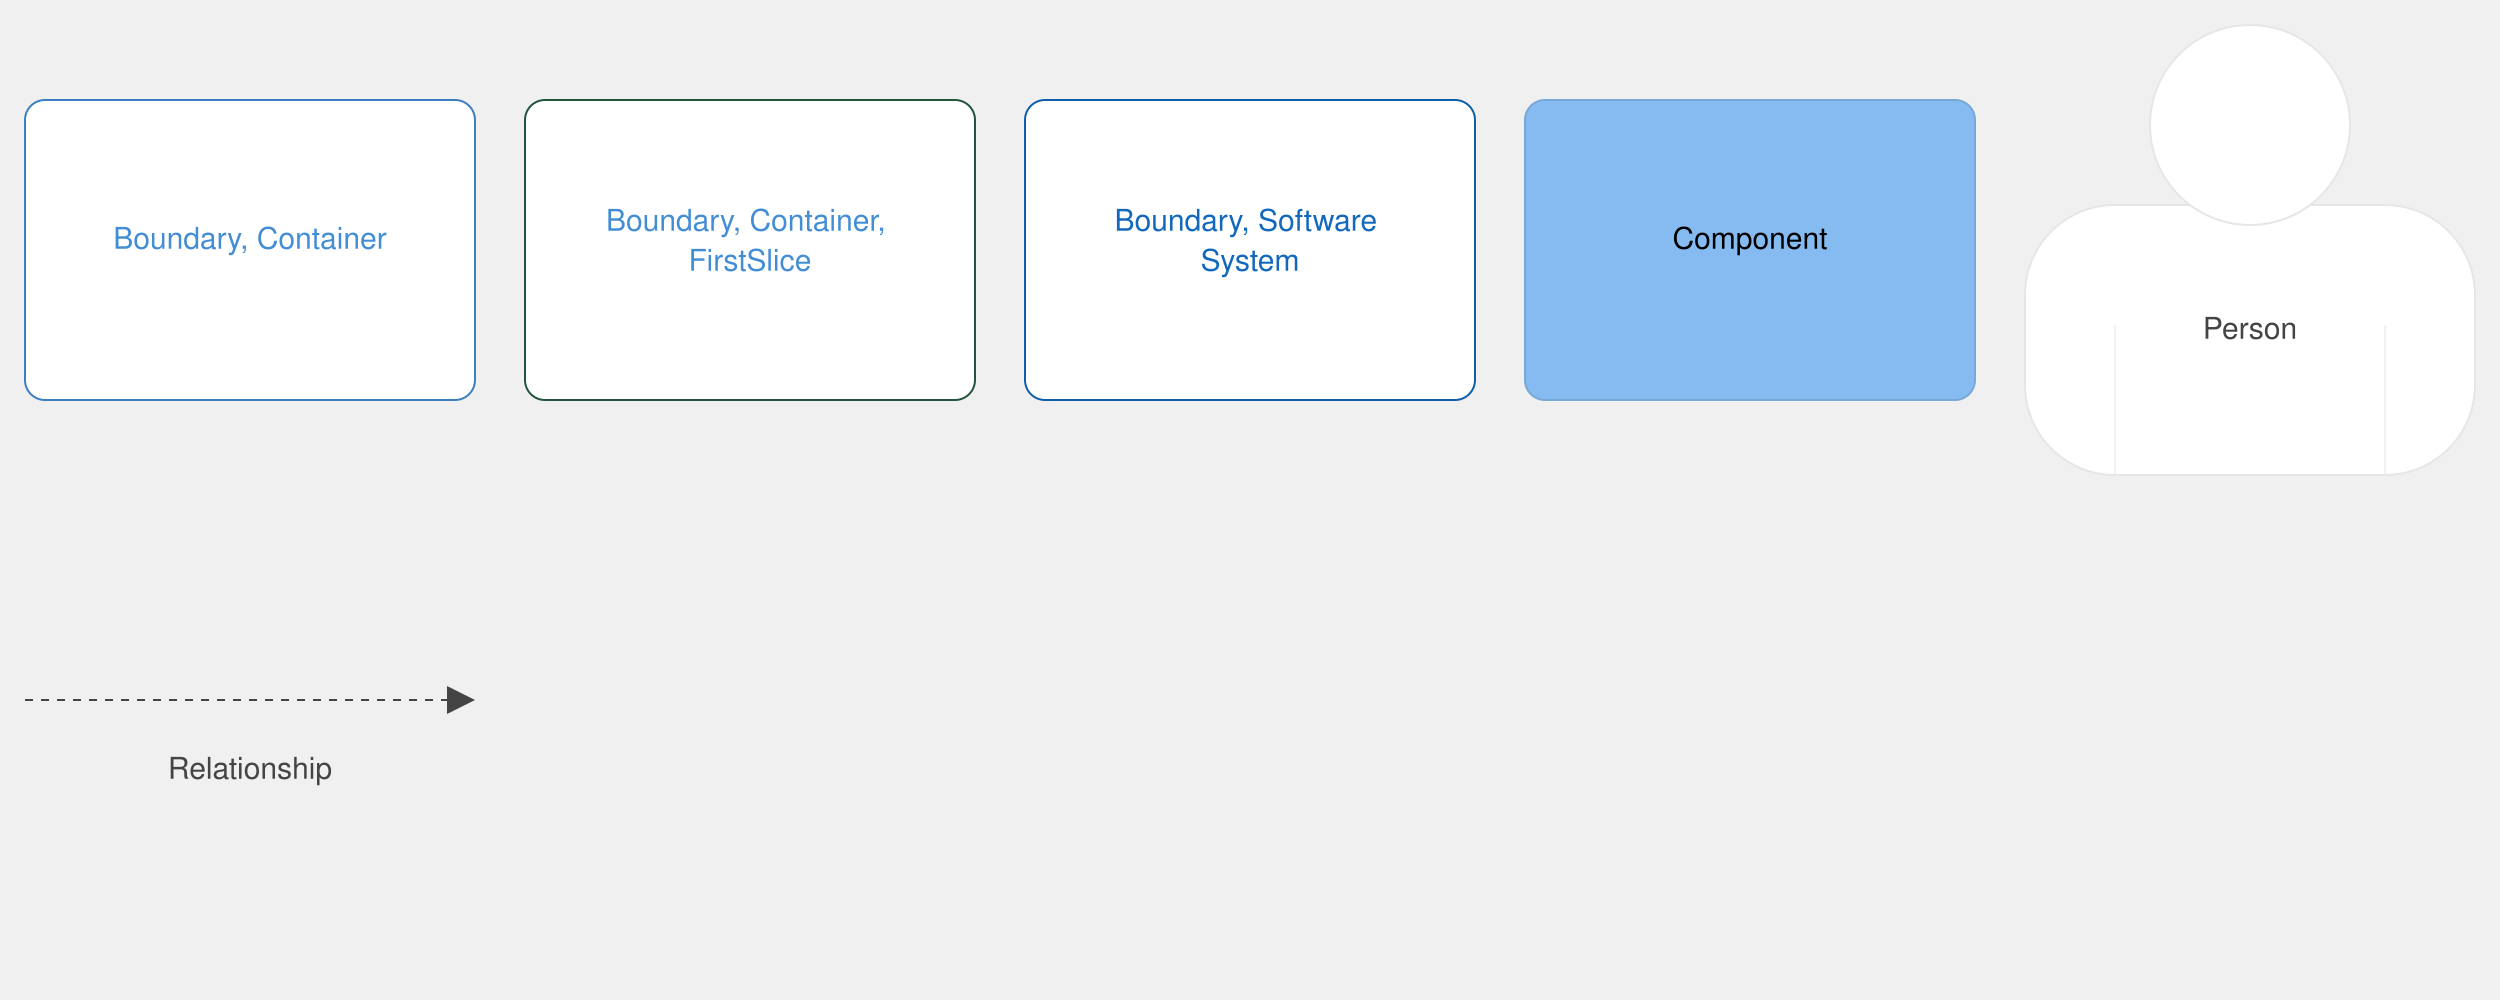
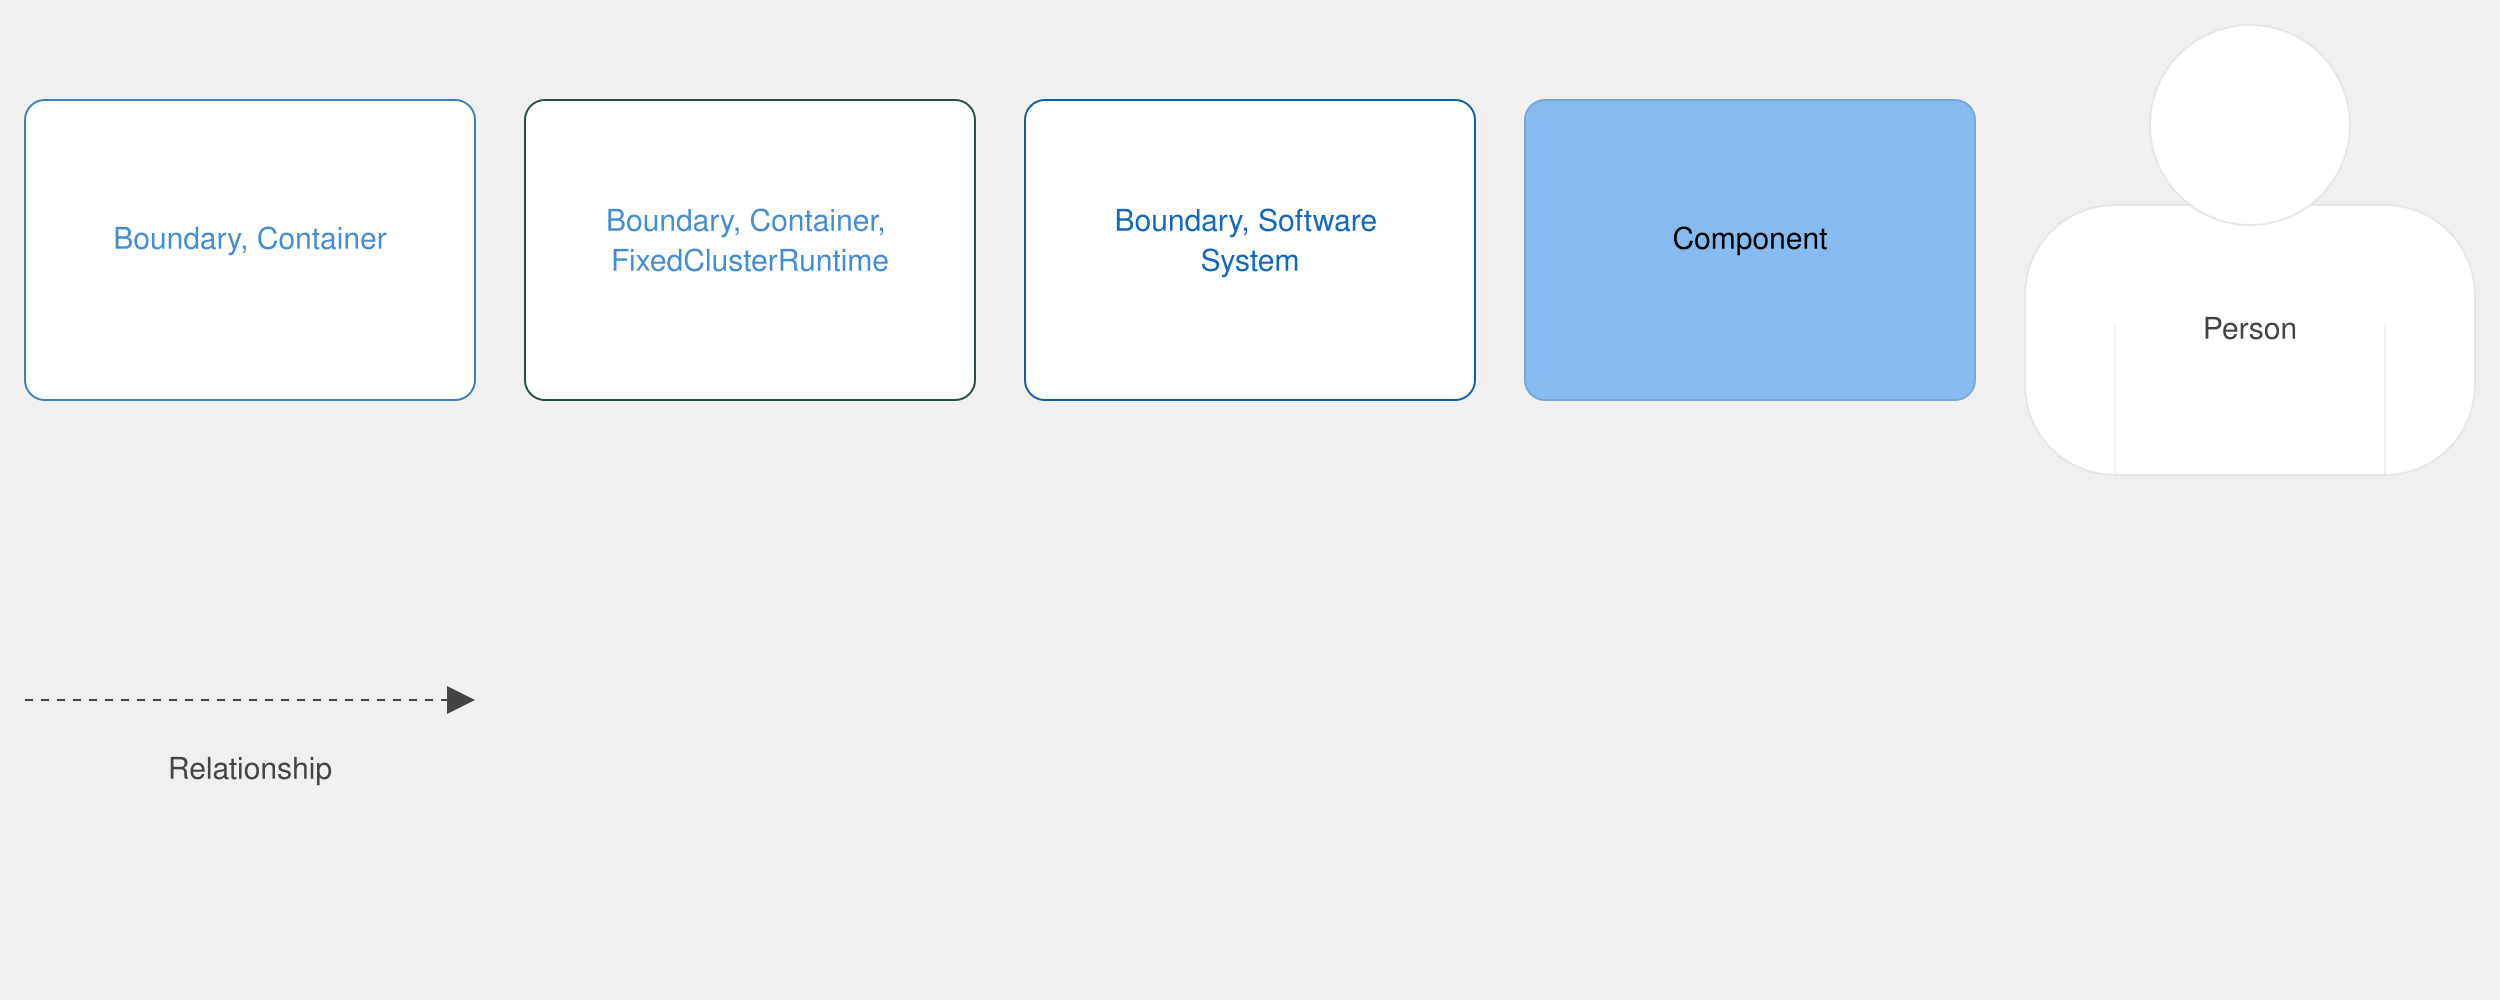
<svg xmlns="http://www.w3.org/2000/svg" version="1.1" viewBox="0 0 2500 1000" style="background: #ffffff">
  <g transform="translate(25,100)">
    <rect width="450" height="300" rx="20" ry="20" x="0" y="0" fill="#ffffff" stroke-width="2" stroke="#3c7fc0" stroke-dasharray="" />
    <text x="225" y="95" text-anchor="middle" dominant-baseline="hanging" fill="#438dd5" font-size="30px" font-family="Tahoma, Verdana, Helvetica, Arial">
      <tspan x="225" dy="40px">Boundary, Container</tspan>
    </text>
  </g>
  <g transform="translate(525,100)">
    <rect width="450" height="300" rx="20" ry="20" x="0" y="0" fill="#ffffff" stroke-width="2" stroke="#22543d" stroke-dasharray="" />
    <text x="225" y="77" text-anchor="middle" dominant-baseline="hanging" fill="#438dd5" font-size="30px" font-family="Tahoma, Verdana, Helvetica, Arial">
      <tspan x="225" dy="40px">Boundary, Container,</tspan>
-       <tspan x="225" dy="40px">FirstSlice</tspan>
+       <tspan x="225" dy="40px">FixedClusterRuntime</tspan>
    </text>
  </g>
  <g transform="translate(1025,100)">
    <rect width="450" height="300" rx="20" ry="20" x="0" y="0" fill="#ffffff" stroke-width="2" stroke="#0f5eaa" stroke-dasharray="" />
    <text x="225" y="77" text-anchor="middle" dominant-baseline="hanging" fill="#1168bd" font-size="30px" font-family="Tahoma, Verdana, Helvetica, Arial">
      <tspan x="225" dy="40px">Boundary, Software</tspan>
      <tspan x="225" dy="40px">System</tspan>
    </text>
  </g>
  <g transform="translate(1525,100)">
    <rect width="450" height="300" rx="20" ry="20" x="0" y="0" fill="#85bbf0" stroke-width="2" stroke="#78a8d8" stroke-dasharray="" />
    <text x="225" y="95" text-anchor="middle" dominant-baseline="hanging" fill="#000000" font-size="30px" font-family="Tahoma, Verdana, Helvetica, Arial">
      <tspan x="225" dy="40px">Component</tspan>
    </text>
  </g>
  <g transform="translate(2025,25)">
    <rect x="0" y="180" width="450" height="270" rx="90" fill="#ffffff" stroke-width="2" stroke="#e6e6e6" stroke-dasharray="" />
    <circle cx="225" cy="100" r="100" fill="#ffffff" stroke-width="2" stroke="#e6e6e6" stroke-dasharray="" />
    <line x1="90" y1="300" x2="90" y2="450" stroke-width="1" stroke="#e6e6e6" stroke-dasharray="" />
    <line x1="360" y1="300" x2="360" y2="450" stroke-width="1" stroke="#e6e6e6" stroke-dasharray="" />
    <text x="225" y="260" text-anchor="middle" dominant-baseline="hanging" fill="#444444" font-size="30px" font-family="Tahoma, Verdana, Helvetica, Arial">
      <tspan x="225" dy="40px">Person</tspan>
    </text>
  </g>
  <g transform="translate(25,670)">
    <path d="M422,0 L422,44 L450,30 L 422,16" style="fill:#444444" />
    <path d="M0,30 L422,30" style="stroke:#444444; stroke-width: 2; fill: none; stroke-dasharray: 8 8;" />
    <text x="225" y="55" text-anchor="middle" dominant-baseline="hanging" fill="#444444" font-size="30px" font-family="Tahoma, Verdana, Helvetica, Arial">
      <tspan x="225" dy="40px">Relationship</tspan>
    </text>
  </g>
</svg>
